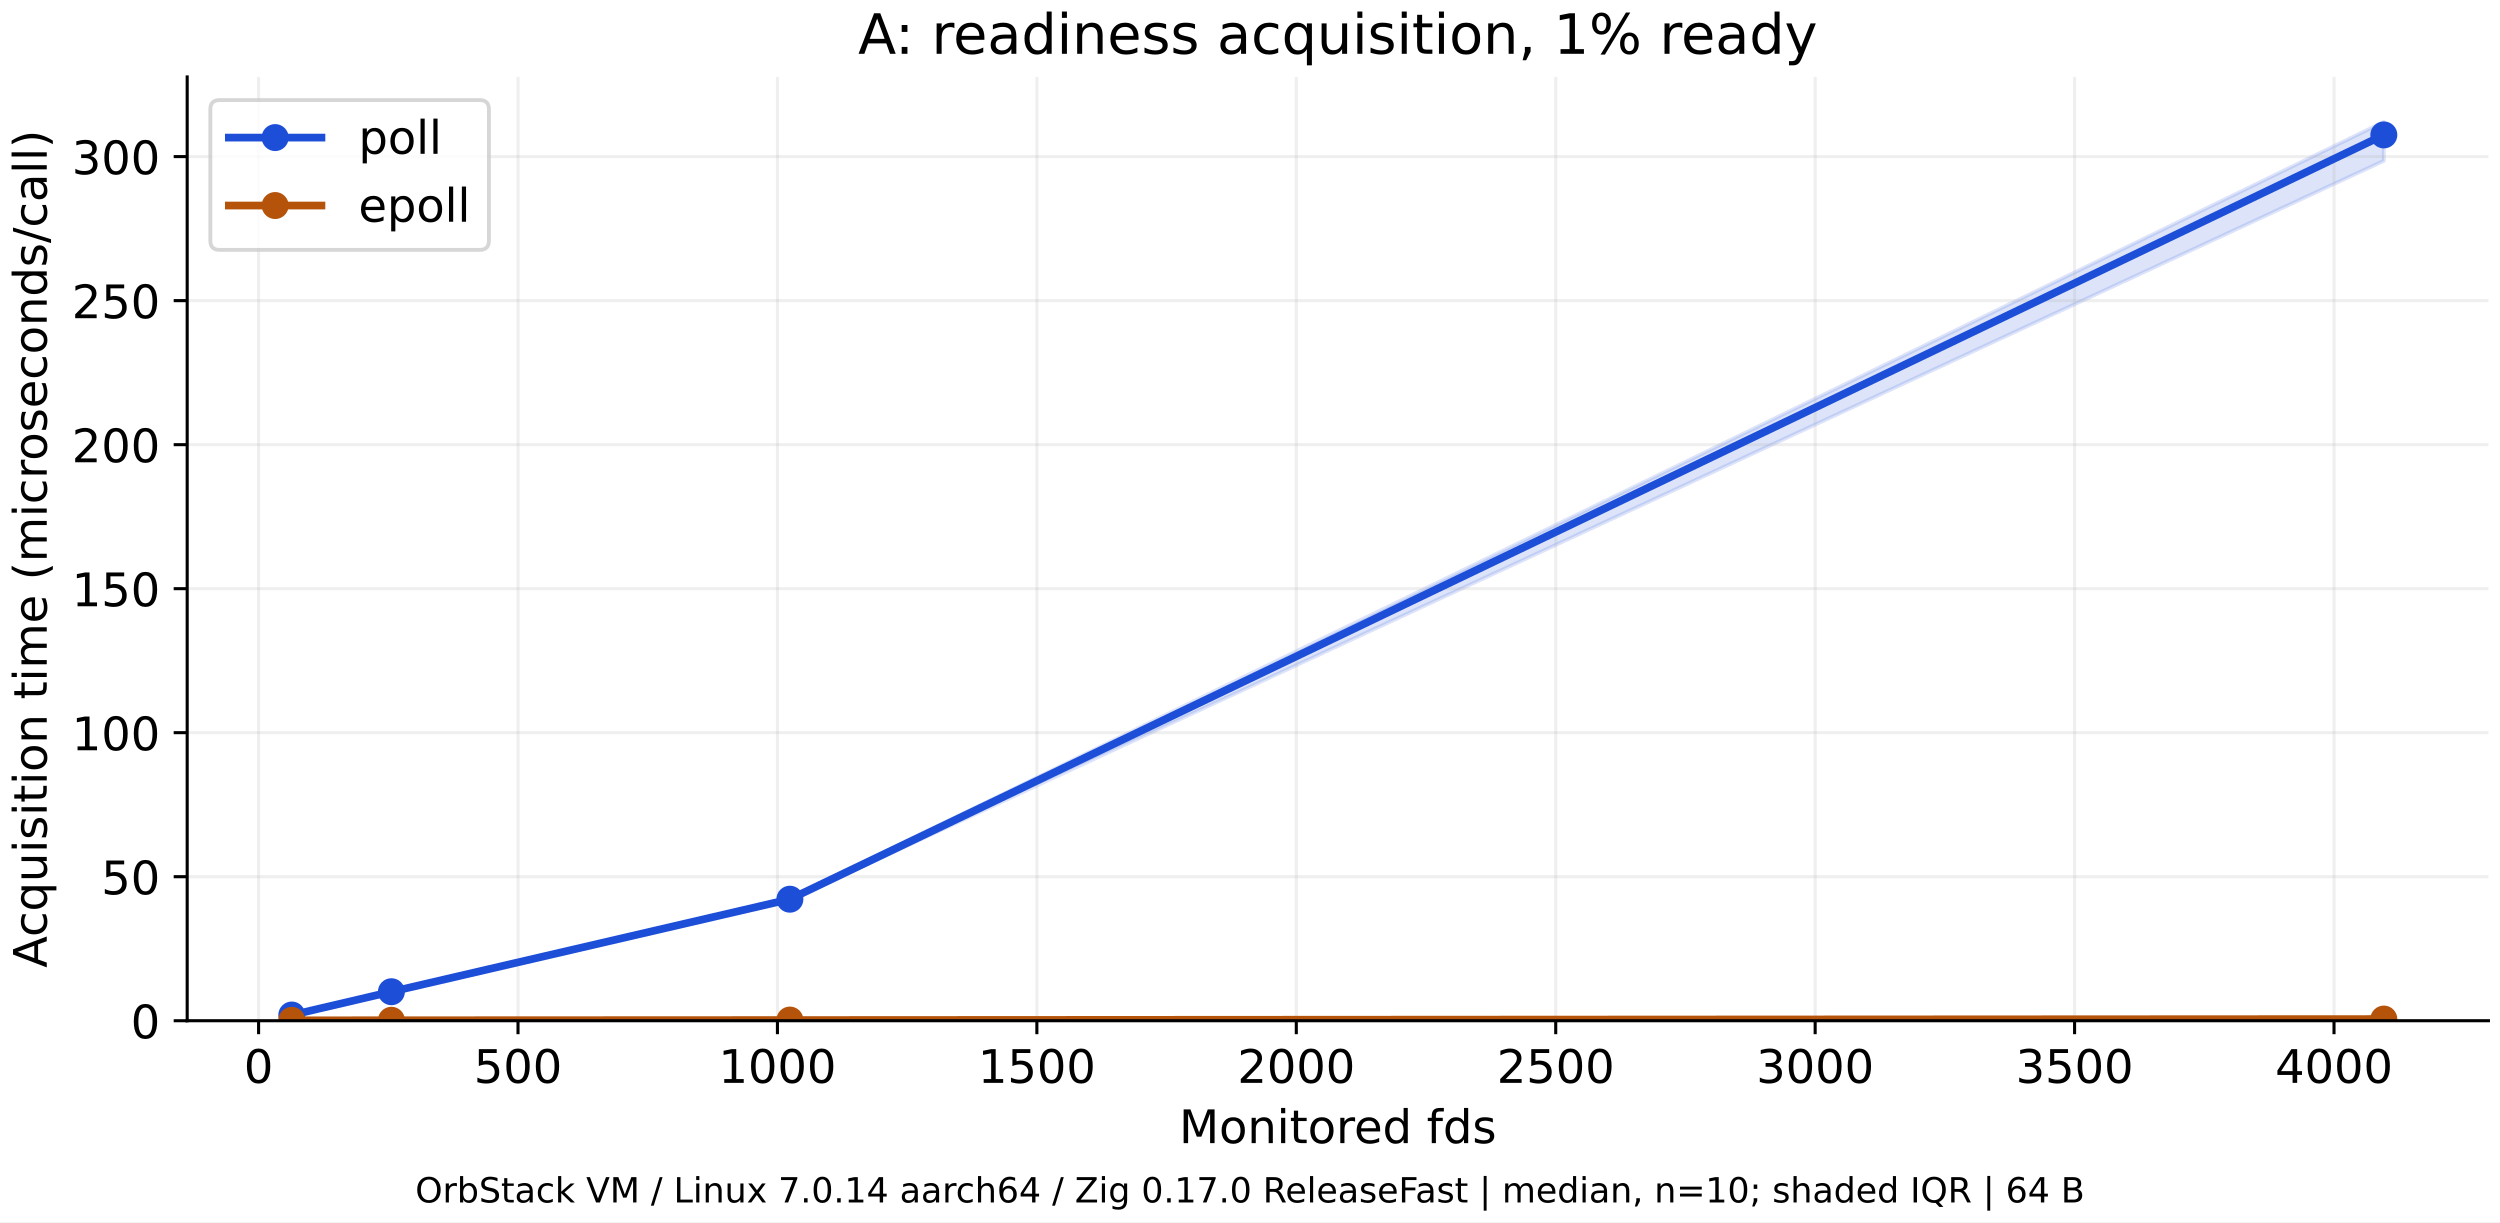
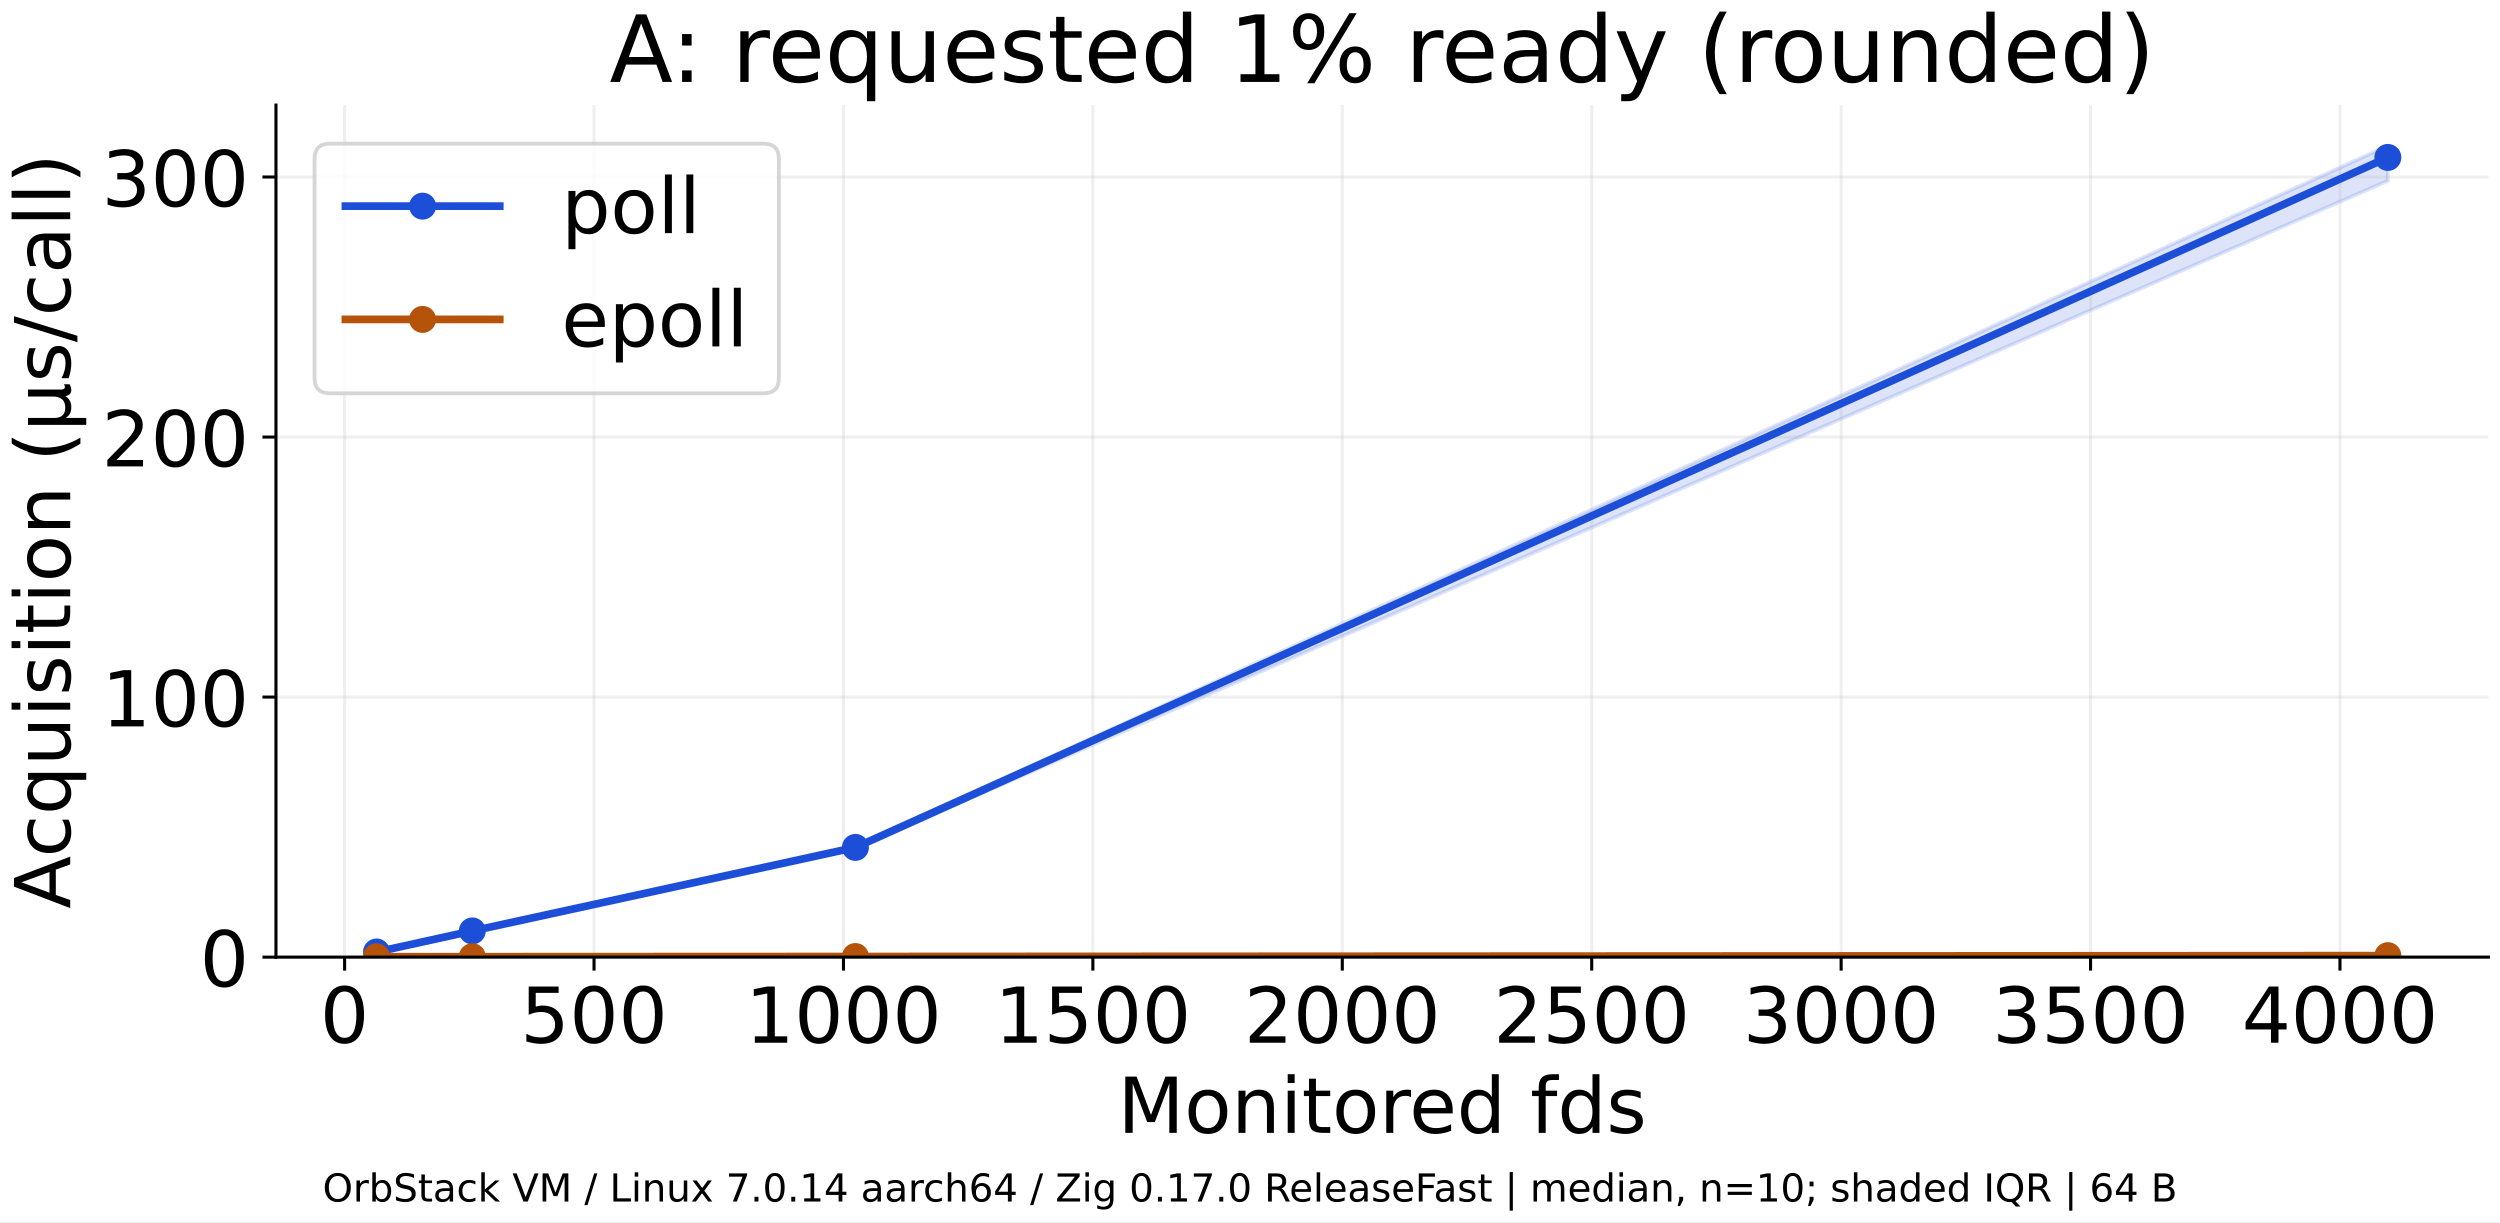
<svg xmlns="http://www.w3.org/2000/svg" xmlns:xlink="http://www.w3.org/1999/xlink" width="648pt" height="316.8pt" viewBox="0 0 648 316.8" version="1.1">
  <defs>
    <style type="text/css">*{stroke-linejoin: round; stroke-linecap: butt}</style>
  </defs>
  <g id="figure_1">
    <g id="patch_1">
      <path d="M 0 316.8  L 648 316.8  L 648 0  L 0 0  z " style="fill: #ffffff" />
    </g>
    <g id="axes_1">
      <g id="patch_2">
-         <path d="M 48.519 264.572  L 645 264.572  L 645 19.942  L 48.519 19.942  z " style="fill: #ffffff" />
+         <path d="M 71.531 248.087  L 645 248.087  L 645 27.236  L 71.531 27.236  z " style="fill: #ffffff" />
      </g>
      <g id="FillBetweenPolyCollection_1">
        <defs>
-           <path id="m2135a5286d" d="M 75.632 -53.749  L 75.632 -53.671  L 101.453 -59.698  L 204.74 -83.496  L 617.887 -275.113  L 617.887 -285.214  L 617.887 -285.214  L 204.74 -84.104  L 101.453 -59.762  L 75.632 -53.749  z " style="stroke: #1d4ed8; stroke-opacity: 0.15" />
-         </defs>
-         <g clip-path="url(#p62ceeb73d3)">
-           <use xlink:href="#m2135a5286d" x="0" y="316.8" style="fill: #1d4ed8; fill-opacity: 0.15; stroke: #1d4ed8; stroke-opacity: 0.15" />
+           <path id="m44c5fb5c9b" d="M 97.598 -70.086  L 97.598 -70.016  L 122.424 -75.456  L 221.726 -96.941  L 618.933 -269.932  L 618.933 -279.051  L 618.933 -279.051  L 221.726 -97.49  L 122.424 -75.514  L 97.598 -70.086  z " style="stroke: #1d4ed8; stroke-opacity: 0.15" />
+         </defs>
+         <g clip-path="url(#p340777f75c)">
+           <use xlink:href="#m44c5fb5c9b" x="0" y="316.8" style="fill: #1d4ed8; fill-opacity: 0.15; stroke: #1d4ed8; stroke-opacity: 0.15" />
        </g>
      </g>
      <g id="FillBetweenPolyCollection_2">
        <defs>
-           <path id="mfe7faf904c" d="M 75.632 -52.332  L 75.632 -52.329  L 101.453 -52.343  L 204.74 -52.397  L 617.887 -52.644  L 617.887 -52.669  L 617.887 -52.669  L 204.74 -52.415  L 101.453 -52.349  L 75.632 -52.332  z " style="stroke: #b45309; stroke-opacity: 0.15" />
-         </defs>
-         <g clip-path="url(#p62ceeb73d3)">
-           <use xlink:href="#mfe7faf904c" x="0" y="316.8" style="fill: #b45309; fill-opacity: 0.15; stroke: #b45309; stroke-opacity: 0.15" />
+           <path id="mfb9425d929" d="M 97.598 -68.806  L 97.598 -68.804  L 122.424 -68.817  L 221.726 -68.866  L 618.933 -69.088  L 618.933 -69.111  L 618.933 -69.111  L 221.726 -68.882  L 122.424 -68.822  L 97.598 -68.806  z " style="stroke: #b45309; stroke-opacity: 0.15" />
+         </defs>
+         <g clip-path="url(#p340777f75c)">
+           <use xlink:href="#mfb9425d929" x="0" y="316.8" style="fill: #b45309; fill-opacity: 0.15; stroke: #b45309; stroke-opacity: 0.15" />
        </g>
      </g>
      <g id="matplotlib.axis_1">
        <g id="xtick_1">
          <g id="line2d_1">
-             <path d="M 67.025 264.572  L 67.025 19.942  " clip-path="url(#p62ceeb73d3)" style="fill: none; stroke: #b0b0b0; stroke-opacity: 0.2; stroke-width: 0.8; stroke-linecap: square" />
+             <path d="M 89.323 248.087  L 89.323 27.236  " clip-path="url(#p340777f75c)" style="fill: none; stroke: #b0b0b0; stroke-opacity: 0.2; stroke-width: 0.8; stroke-linecap: square" />
          </g>
          <g id="line2d_2">
            <defs>
-               <path id="me561298a15" d="M 0 0  L 0 3.5  " style="stroke: #000000; stroke-width: 0.8" />
+               <path id="m02d03e270e" d="M 0 0  L 0 3.5  " style="stroke: #000000; stroke-width: 0.8" />
            </defs>
            <g>
-               <use xlink:href="#me561298a15" x="67.025" y="264.572" style="stroke: #000000; stroke-width: 0.8" />
+               <use xlink:href="#m02d03e270e" x="89.323" y="248.087" style="stroke: #000000; stroke-width: 0.8" />
            </g>
          </g>
          <g id="text_1">
-             <text style="font-size: 12px; font-family: 'DejaVu Sans'; text-anchor: middle" x="67.025" y="280.69" transform="rotate(-0 67.02453 280.6899)">0</text>
+             <text style="font-size: 20px; font-family: 'DejaVu Sans'; text-anchor: middle" x="89.323" y="270.284" transform="rotate(-0 89.32307 270.2837)">0</text>
          </g>
        </g>
        <g id="xtick_2">
          <g id="line2d_3">
-             <path d="M 134.268 264.572  L 134.268 19.942  " clip-path="url(#p62ceeb73d3)" style="fill: none; stroke: #b0b0b0; stroke-opacity: 0.2; stroke-width: 0.8; stroke-linecap: square" />
+             <path d="M 153.973 248.087  L 153.973 27.236  " clip-path="url(#p340777f75c)" style="fill: none; stroke: #b0b0b0; stroke-opacity: 0.2; stroke-width: 0.8; stroke-linecap: square" />
          </g>
          <g id="line2d_4">
            <g>
-               <use xlink:href="#me561298a15" x="134.268" y="264.572" style="stroke: #000000; stroke-width: 0.8" />
+               <use xlink:href="#m02d03e270e" x="153.973" y="248.087" style="stroke: #000000; stroke-width: 0.8" />
            </g>
          </g>
          <g id="text_2">
-             <text style="font-size: 12px; font-family: 'DejaVu Sans'; text-anchor: middle" x="134.268" y="280.69" transform="rotate(-0 134.2685 280.6899)">500</text>
+             <text style="font-size: 20px; font-family: 'DejaVu Sans'; text-anchor: middle" x="153.973" y="270.284" transform="rotate(-0 153.9727 270.2837)">500</text>
          </g>
        </g>
        <g id="xtick_3">
          <g id="line2d_5">
-             <path d="M 201.512 264.572  L 201.512 19.942  " clip-path="url(#p62ceeb73d3)" style="fill: none; stroke: #b0b0b0; stroke-opacity: 0.2; stroke-width: 0.8; stroke-linecap: square" />
+             <path d="M 218.622 248.087  L 218.622 27.236  " clip-path="url(#p340777f75c)" style="fill: none; stroke: #b0b0b0; stroke-opacity: 0.2; stroke-width: 0.8; stroke-linecap: square" />
          </g>
          <g id="line2d_6">
            <g>
-               <use xlink:href="#me561298a15" x="201.512" y="264.572" style="stroke: #000000; stroke-width: 0.8" />
+               <use xlink:href="#m02d03e270e" x="218.622" y="248.087" style="stroke: #000000; stroke-width: 0.8" />
            </g>
          </g>
          <g id="text_3">
-             <text style="font-size: 12px; font-family: 'DejaVu Sans'; text-anchor: middle" x="201.512" y="280.69" transform="rotate(-0 201.5124 280.6899)">1000</text>
+             <text style="font-size: 20px; font-family: 'DejaVu Sans'; text-anchor: middle" x="218.622" y="270.284" transform="rotate(-0 218.6224 270.2837)">1000</text>
          </g>
        </g>
        <g id="xtick_4">
          <g id="line2d_7">
-             <path d="M 268.756 264.572  L 268.756 19.942  " clip-path="url(#p62ceeb73d3)" style="fill: none; stroke: #b0b0b0; stroke-opacity: 0.2; stroke-width: 0.8; stroke-linecap: square" />
+             <path d="M 283.272 248.087  L 283.272 27.236  " clip-path="url(#p340777f75c)" style="fill: none; stroke: #b0b0b0; stroke-opacity: 0.2; stroke-width: 0.8; stroke-linecap: square" />
          </g>
          <g id="line2d_8">
            <g>
-               <use xlink:href="#me561298a15" x="268.756" y="264.572" style="stroke: #000000; stroke-width: 0.8" />
+               <use xlink:href="#m02d03e270e" x="283.272" y="248.087" style="stroke: #000000; stroke-width: 0.8" />
            </g>
          </g>
          <g id="text_4">
-             <text style="font-size: 12px; font-family: 'DejaVu Sans'; text-anchor: middle" x="268.756" y="280.69" transform="rotate(-0 268.7564 280.6899)">1500</text>
+             <text style="font-size: 20px; font-family: 'DejaVu Sans'; text-anchor: middle" x="283.272" y="270.284" transform="rotate(-0 283.272 270.2837)">1500</text>
          </g>
        </g>
        <g id="xtick_5">
          <g id="line2d_9">
-             <path d="M 336 264.572  L 336 19.942  " clip-path="url(#p62ceeb73d3)" style="fill: none; stroke: #b0b0b0; stroke-opacity: 0.2; stroke-width: 0.8; stroke-linecap: square" />
+             <path d="M 347.922 248.087  L 347.922 27.236  " clip-path="url(#p340777f75c)" style="fill: none; stroke: #b0b0b0; stroke-opacity: 0.2; stroke-width: 0.8; stroke-linecap: square" />
          </g>
          <g id="line2d_10">
            <g>
-               <use xlink:href="#me561298a15" x="336" y="264.572" style="stroke: #000000; stroke-width: 0.8" />
+               <use xlink:href="#m02d03e270e" x="347.922" y="248.087" style="stroke: #000000; stroke-width: 0.8" />
            </g>
          </g>
          <g id="text_5">
-             <text style="font-size: 12px; font-family: 'DejaVu Sans'; text-anchor: middle" x="336" y="280.69" transform="rotate(-0 336.0003 280.6899)">2000</text>
+             <text style="font-size: 20px; font-family: 'DejaVu Sans'; text-anchor: middle" x="347.922" y="270.284" transform="rotate(-0 347.9217 270.2837)">2000</text>
          </g>
        </g>
        <g id="xtick_6">
          <g id="line2d_11">
-             <path d="M 403.244 264.572  L 403.244 19.942  " clip-path="url(#p62ceeb73d3)" style="fill: none; stroke: #b0b0b0; stroke-opacity: 0.2; stroke-width: 0.8; stroke-linecap: square" />
+             <path d="M 412.571 248.087  L 412.571 27.236  " clip-path="url(#p340777f75c)" style="fill: none; stroke: #b0b0b0; stroke-opacity: 0.2; stroke-width: 0.8; stroke-linecap: square" />
          </g>
          <g id="line2d_12">
            <g>
-               <use xlink:href="#me561298a15" x="403.244" y="264.572" style="stroke: #000000; stroke-width: 0.8" />
+               <use xlink:href="#m02d03e270e" x="412.571" y="248.087" style="stroke: #000000; stroke-width: 0.8" />
            </g>
          </g>
          <g id="text_6">
-             <text style="font-size: 12px; font-family: 'DejaVu Sans'; text-anchor: middle" x="403.244" y="280.69" transform="rotate(-0 403.2443 280.6899)">2500</text>
+             <text style="font-size: 20px; font-family: 'DejaVu Sans'; text-anchor: middle" x="412.571" y="270.284" transform="rotate(-0 412.5713 270.2837)">2500</text>
          </g>
        </g>
        <g id="xtick_7">
          <g id="line2d_13">
-             <path d="M 470.488 264.572  L 470.488 19.942  " clip-path="url(#p62ceeb73d3)" style="fill: none; stroke: #b0b0b0; stroke-opacity: 0.2; stroke-width: 0.8; stroke-linecap: square" />
+             <path d="M 477.221 248.087  L 477.221 27.236  " clip-path="url(#p340777f75c)" style="fill: none; stroke: #b0b0b0; stroke-opacity: 0.2; stroke-width: 0.8; stroke-linecap: square" />
          </g>
          <g id="line2d_14">
            <g>
-               <use xlink:href="#me561298a15" x="470.488" y="264.572" style="stroke: #000000; stroke-width: 0.8" />
+               <use xlink:href="#m02d03e270e" x="477.221" y="248.087" style="stroke: #000000; stroke-width: 0.8" />
            </g>
          </g>
          <g id="text_7">
-             <text style="font-size: 12px; font-family: 'DejaVu Sans'; text-anchor: middle" x="470.488" y="280.69" transform="rotate(-0 470.4882 280.6899)">3000</text>
+             <text style="font-size: 20px; font-family: 'DejaVu Sans'; text-anchor: middle" x="477.221" y="270.284" transform="rotate(-0 477.221 270.2837)">3000</text>
          </g>
        </g>
        <g id="xtick_8">
          <g id="line2d_15">
-             <path d="M 537.732 264.572  L 537.732 19.942  " clip-path="url(#p62ceeb73d3)" style="fill: none; stroke: #b0b0b0; stroke-opacity: 0.2; stroke-width: 0.8; stroke-linecap: square" />
+             <path d="M 541.871 248.087  L 541.871 27.236  " clip-path="url(#p340777f75c)" style="fill: none; stroke: #b0b0b0; stroke-opacity: 0.2; stroke-width: 0.8; stroke-linecap: square" />
          </g>
          <g id="line2d_16">
            <g>
-               <use xlink:href="#me561298a15" x="537.732" y="264.572" style="stroke: #000000; stroke-width: 0.8" />
+               <use xlink:href="#m02d03e270e" x="541.871" y="248.087" style="stroke: #000000; stroke-width: 0.8" />
            </g>
          </g>
          <g id="text_8">
-             <text style="font-size: 12px; font-family: 'DejaVu Sans'; text-anchor: middle" x="537.732" y="280.69" transform="rotate(-0 537.7322 280.6899)">3500</text>
+             <text style="font-size: 20px; font-family: 'DejaVu Sans'; text-anchor: middle" x="541.871" y="270.284" transform="rotate(-0 541.8706 270.2837)">3500</text>
          </g>
        </g>
        <g id="xtick_9">
          <g id="line2d_17">
-             <path d="M 604.976 264.572  L 604.976 19.942  " clip-path="url(#p62ceeb73d3)" style="fill: none; stroke: #b0b0b0; stroke-opacity: 0.2; stroke-width: 0.8; stroke-linecap: square" />
+             <path d="M 606.52 248.087  L 606.52 27.236  " clip-path="url(#p340777f75c)" style="fill: none; stroke: #b0b0b0; stroke-opacity: 0.2; stroke-width: 0.8; stroke-linecap: square" />
          </g>
          <g id="line2d_18">
            <g>
-               <use xlink:href="#me561298a15" x="604.976" y="264.572" style="stroke: #000000; stroke-width: 0.8" />
+               <use xlink:href="#m02d03e270e" x="606.52" y="248.087" style="stroke: #000000; stroke-width: 0.8" />
            </g>
          </g>
          <g id="text_9">
-             <text style="font-size: 12px; font-family: 'DejaVu Sans'; text-anchor: middle" x="604.976" y="280.69" transform="rotate(-0 604.9762 280.6899)">4000</text>
+             <text style="font-size: 20px; font-family: 'DejaVu Sans'; text-anchor: middle" x="606.52" y="270.284" transform="rotate(-0 606.5203 270.2837)">4000</text>
          </g>
        </g>
        <g id="text_10">
-           <text style="font-size: 12px; font-family: 'DejaVu Sans'; text-anchor: middle" x="346.759" y="296.304" transform="rotate(-0 346.7594 296.3037)">Monitored fds</text>
+           <text style="font-size: 20px; font-family: 'DejaVu Sans'; text-anchor: middle" x="358.266" y="293.64" transform="rotate(-0 358.2656 293.6399)">Monitored fds</text>
        </g>
      </g>
      <g id="matplotlib.axis_2">
        <g id="ytick_1">
          <g id="line2d_19">
-             <path d="M 48.519 264.572  L 645 264.572  " clip-path="url(#p62ceeb73d3)" style="fill: none; stroke: #b0b0b0; stroke-opacity: 0.2; stroke-width: 0.8; stroke-linecap: square" />
+             <path d="M 71.531 248.087  L 645 248.087  " clip-path="url(#p340777f75c)" style="fill: none; stroke: #b0b0b0; stroke-opacity: 0.2; stroke-width: 0.8; stroke-linecap: square" />
          </g>
          <g id="line2d_20">
            <defs>
-               <path id="m66d98b5df4" d="M 0 0  L -3.5 0  " style="stroke: #000000; stroke-width: 0.8" />
+               <path id="m3e76b47a35" d="M 0 0  L -3.5 0  " style="stroke: #000000; stroke-width: 0.8" />
            </defs>
            <g>
-               <use xlink:href="#m66d98b5df4" x="48.519" y="264.572" style="stroke: #000000; stroke-width: 0.8" />
+               <use xlink:href="#m3e76b47a35" x="71.531" y="248.087" style="stroke: #000000; stroke-width: 0.8" />
            </g>
          </g>
          <g id="text_11">
-             <text style="font-size: 12px; font-family: 'DejaVu Sans'; text-anchor: end" x="41.519" y="269.131" transform="rotate(-0 41.51899 269.1308)">0</text>
+             <text style="font-size: 20px; font-family: 'DejaVu Sans'; text-anchor: end" x="64.531" y="255.685" transform="rotate(-0 64.53149 255.6852)">0</text>
          </g>
        </g>
        <g id="ytick_2">
          <g id="line2d_21">
-             <path d="M 48.519 227.242  L 645 227.242  " clip-path="url(#p62ceeb73d3)" style="fill: none; stroke: #b0b0b0; stroke-opacity: 0.2; stroke-width: 0.8; stroke-linecap: square" />
+             <path d="M 71.531 180.685  L 645 180.685  " clip-path="url(#p340777f75c)" style="fill: none; stroke: #b0b0b0; stroke-opacity: 0.2; stroke-width: 0.8; stroke-linecap: square" />
          </g>
          <g id="line2d_22">
            <g>
-               <use xlink:href="#m66d98b5df4" x="48.519" y="227.242" style="stroke: #000000; stroke-width: 0.8" />
+               <use xlink:href="#m3e76b47a35" x="71.531" y="180.685" style="stroke: #000000; stroke-width: 0.8" />
            </g>
          </g>
          <g id="text_12">
-             <text style="font-size: 12px; font-family: 'DejaVu Sans'; text-anchor: end" x="41.519" y="231.801" transform="rotate(-0 41.51899 231.8012)">50</text>
+             <text style="font-size: 20px; font-family: 'DejaVu Sans'; text-anchor: end" x="64.531" y="188.283" transform="rotate(-0 64.53149 188.2832)">100</text>
          </g>
        </g>
        <g id="ytick_3">
          <g id="line2d_23">
-             <path d="M 48.519 189.912  L 645 189.912  " clip-path="url(#p62ceeb73d3)" style="fill: none; stroke: #b0b0b0; stroke-opacity: 0.2; stroke-width: 0.8; stroke-linecap: square" />
+             <path d="M 71.531 113.283  L 645 113.283  " clip-path="url(#p340777f75c)" style="fill: none; stroke: #b0b0b0; stroke-opacity: 0.2; stroke-width: 0.8; stroke-linecap: square" />
          </g>
          <g id="line2d_24">
            <g>
-               <use xlink:href="#m66d98b5df4" x="48.519" y="189.912" style="stroke: #000000; stroke-width: 0.8" />
+               <use xlink:href="#m3e76b47a35" x="71.531" y="113.283" style="stroke: #000000; stroke-width: 0.8" />
            </g>
          </g>
          <g id="text_13">
-             <text style="font-size: 12px; font-family: 'DejaVu Sans'; text-anchor: end" x="41.519" y="194.471" transform="rotate(-0 41.51899 194.4715)">100</text>
+             <text style="font-size: 20px; font-family: 'DejaVu Sans'; text-anchor: end" x="64.531" y="120.881" transform="rotate(-0 64.53149 120.8812)">200</text>
          </g>
        </g>
        <g id="ytick_4">
          <g id="line2d_25">
-             <path d="M 48.519 152.583  L 645 152.583  " clip-path="url(#p62ceeb73d3)" style="fill: none; stroke: #b0b0b0; stroke-opacity: 0.2; stroke-width: 0.8; stroke-linecap: square" />
+             <path d="M 71.531 45.881  L 645 45.881  " clip-path="url(#p340777f75c)" style="fill: none; stroke: #b0b0b0; stroke-opacity: 0.2; stroke-width: 0.8; stroke-linecap: square" />
          </g>
          <g id="line2d_26">
            <g>
-               <use xlink:href="#m66d98b5df4" x="48.519" y="152.583" style="stroke: #000000; stroke-width: 0.8" />
+               <use xlink:href="#m3e76b47a35" x="71.531" y="45.881" style="stroke: #000000; stroke-width: 0.8" />
            </g>
          </g>
          <g id="text_14">
-             <text style="font-size: 12px; font-family: 'DejaVu Sans'; text-anchor: end" x="41.519" y="157.142" transform="rotate(-0 41.51899 157.1418)">150</text>
-           </g>
-         </g>
-         <g id="ytick_5">
-           <g id="line2d_27">
-             <path d="M 48.519 115.253  L 645 115.253  " clip-path="url(#p62ceeb73d3)" style="fill: none; stroke: #b0b0b0; stroke-opacity: 0.2; stroke-width: 0.8; stroke-linecap: square" />
-           </g>
-           <g id="line2d_28">
-             <g>
-               <use xlink:href="#m66d98b5df4" x="48.519" y="115.253" style="stroke: #000000; stroke-width: 0.8" />
-             </g>
-           </g>
-           <g id="text_15">
-             <text style="font-size: 12px; font-family: 'DejaVu Sans'; text-anchor: end" x="41.519" y="119.812" transform="rotate(-0 41.51899 119.8121)">200</text>
-           </g>
-         </g>
-         <g id="ytick_6">
-           <g id="line2d_29">
-             <path d="M 48.519 77.923  L 645 77.923  " clip-path="url(#p62ceeb73d3)" style="fill: none; stroke: #b0b0b0; stroke-opacity: 0.2; stroke-width: 0.8; stroke-linecap: square" />
-           </g>
-           <g id="line2d_30">
-             <g>
-               <use xlink:href="#m66d98b5df4" x="48.519" y="77.923" style="stroke: #000000; stroke-width: 0.8" />
-             </g>
-           </g>
-           <g id="text_16">
-             <text style="font-size: 12px; font-family: 'DejaVu Sans'; text-anchor: end" x="41.519" y="82.482" transform="rotate(-0 41.51899 82.48242)">250</text>
-           </g>
-         </g>
-         <g id="ytick_7">
-           <g id="line2d_31">
-             <path d="M 48.519 40.594  L 645 40.594  " clip-path="url(#p62ceeb73d3)" style="fill: none; stroke: #b0b0b0; stroke-opacity: 0.2; stroke-width: 0.8; stroke-linecap: square" />
-           </g>
-           <g id="line2d_32">
-             <g>
-               <use xlink:href="#m66d98b5df4" x="48.519" y="40.594" style="stroke: #000000; stroke-width: 0.8" />
-             </g>
-           </g>
-           <g id="text_17">
-             <text style="font-size: 12px; font-family: 'DejaVu Sans'; text-anchor: end" x="41.519" y="45.153" transform="rotate(-0 41.51899 45.15274)">300</text>
-           </g>
-         </g>
-         <g id="text_18">
-           <text style="font-size: 12px; font-family: 'DejaVu Sans'; text-anchor: middle" x="12.118" y="142.257" transform="rotate(-90 12.11837 142.2569)">Acquisition time (microseconds/call)</text>
-         </g>
-       </g>
-       <g id="line2d_33">
-         <path d="M 75.632 263.094  L 101.453 257.053  L 204.74 233.074  L 617.887 34.971  " clip-path="url(#p62ceeb73d3)" style="fill: none; stroke: #1d4ed8; stroke-width: 2; stroke-linecap: square" />
-         <defs>
-           <path id="me9d000d2ef" d="M 0 3  C 0.796 3 1.559 2.684 2.121 2.121  C 2.684 1.559 3 0.796 3 0  C 3 -0.796 2.684 -1.559 2.121 -2.121  C 1.559 -2.684 0.796 -3 0 -3  C -0.796 -3 -1.559 -2.684 -2.121 -2.121  C -2.684 -1.559 -3 -0.796 -3 0  C -3 0.796 -2.684 1.559 -2.121 2.121  C -1.559 2.684 -0.796 3 0 3  z " style="stroke: #1d4ed8" />
-         </defs>
-         <g clip-path="url(#p62ceeb73d3)">
-           <use xlink:href="#me9d000d2ef" x="75.632" y="263.094" style="fill: #1d4ed8; stroke: #1d4ed8" />
-           <use xlink:href="#me9d000d2ef" x="101.453" y="257.053" style="fill: #1d4ed8; stroke: #1d4ed8" />
-           <use xlink:href="#me9d000d2ef" x="204.74" y="233.074" style="fill: #1d4ed8; stroke: #1d4ed8" />
-           <use xlink:href="#me9d000d2ef" x="617.887" y="34.971" style="fill: #1d4ed8; stroke: #1d4ed8" />
-         </g>
-       </g>
-       <g id="line2d_34">
-         <path d="M 75.632 264.469  L 101.453 264.454  L 204.74 264.4  L 617.887 264.146  " clip-path="url(#p62ceeb73d3)" style="fill: none; stroke: #b45309; stroke-width: 2; stroke-linecap: square" />
-         <defs>
-           <path id="mf425b7c292" d="M 0 3  C 0.796 3 1.559 2.684 2.121 2.121  C 2.684 1.559 3 0.796 3 0  C 3 -0.796 2.684 -1.559 2.121 -2.121  C 1.559 -2.684 0.796 -3 0 -3  C -0.796 -3 -1.559 -2.684 -2.121 -2.121  C -2.684 -1.559 -3 -0.796 -3 0  C -3 0.796 -2.684 1.559 -2.121 2.121  C -1.559 2.684 -0.796 3 0 3  z " style="stroke: #b45309" />
-         </defs>
-         <g clip-path="url(#p62ceeb73d3)">
-           <use xlink:href="#mf425b7c292" x="75.632" y="264.469" style="fill: #b45309; stroke: #b45309" />
-           <use xlink:href="#mf425b7c292" x="101.453" y="264.454" style="fill: #b45309; stroke: #b45309" />
-           <use xlink:href="#mf425b7c292" x="204.74" y="264.4" style="fill: #b45309; stroke: #b45309" />
-           <use xlink:href="#mf425b7c292" x="617.887" y="264.146" style="fill: #b45309; stroke: #b45309" />
+             <text style="font-size: 20px; font-family: 'DejaVu Sans'; text-anchor: end" x="64.531" y="53.479" transform="rotate(-0 64.53149 53.47914)">300</text>
+           </g>
+         </g>
+         <g id="text_15">
+           <text style="font-size: 20px; font-family: 'DejaVu Sans'; text-anchor: middle" x="18.197" y="137.662" transform="rotate(-90 18.19712 137.6616)">Acquisition (µs/call)</text>
+         </g>
+       </g>
+       <g id="line2d_27">
+         <path d="M 97.598 246.753  L 122.424 241.299  L 221.726 219.65  L 618.933 40.805  " clip-path="url(#p340777f75c)" style="fill: none; stroke: #1d4ed8; stroke-width: 2; stroke-linecap: square" />
+         <defs>
+           <path id="mc6457c3eba" d="M 0 3  C 0.796 3 1.559 2.684 2.121 2.121  C 2.684 1.559 3 0.796 3 0  C 3 -0.796 2.684 -1.559 2.121 -2.121  C 1.559 -2.684 0.796 -3 0 -3  C -0.796 -3 -1.559 -2.684 -2.121 -2.121  C -2.684 -1.559 -3 -0.796 -3 0  C -3 0.796 -2.684 1.559 -2.121 2.121  C -1.559 2.684 -0.796 3 0 3  z " style="stroke: #1d4ed8" />
+         </defs>
+         <g clip-path="url(#p340777f75c)">
+           <use xlink:href="#mc6457c3eba" x="97.598" y="246.753" style="fill: #1d4ed8; stroke: #1d4ed8" />
+           <use xlink:href="#mc6457c3eba" x="122.424" y="241.299" style="fill: #1d4ed8; stroke: #1d4ed8" />
+           <use xlink:href="#mc6457c3eba" x="221.726" y="219.65" style="fill: #1d4ed8; stroke: #1d4ed8" />
+           <use xlink:href="#mc6457c3eba" x="618.933" y="40.805" style="fill: #1d4ed8; stroke: #1d4ed8" />
+         </g>
+       </g>
+       <g id="line2d_28">
+         <path d="M 97.598 247.994  L 122.424 247.981  L 221.726 247.931  L 618.933 247.703  " clip-path="url(#p340777f75c)" style="fill: none; stroke: #b45309; stroke-width: 2; stroke-linecap: square" />
+         <defs>
+           <path id="m21ecaa8a1f" d="M 0 3  C 0.796 3 1.559 2.684 2.121 2.121  C 2.684 1.559 3 0.796 3 0  C 3 -0.796 2.684 -1.559 2.121 -2.121  C 1.559 -2.684 0.796 -3 0 -3  C -0.796 -3 -1.559 -2.684 -2.121 -2.121  C -2.684 -1.559 -3 -0.796 -3 0  C -3 0.796 -2.684 1.559 -2.121 2.121  C -1.559 2.684 -0.796 3 0 3  z " style="stroke: #b45309" />
+         </defs>
+         <g clip-path="url(#p340777f75c)">
+           <use xlink:href="#m21ecaa8a1f" x="97.598" y="247.994" style="fill: #b45309; stroke: #b45309" />
+           <use xlink:href="#m21ecaa8a1f" x="122.424" y="247.981" style="fill: #b45309; stroke: #b45309" />
+           <use xlink:href="#m21ecaa8a1f" x="221.726" y="247.931" style="fill: #b45309; stroke: #b45309" />
+           <use xlink:href="#m21ecaa8a1f" x="618.933" y="247.703" style="fill: #b45309; stroke: #b45309" />
        </g>
      </g>
      <g id="patch_3">
-         <path d="M 48.519 264.572  L 48.519 19.942  " style="fill: none; stroke: #000000; stroke-width: 0.8; stroke-linejoin: miter; stroke-linecap: square" />
+         <path d="M 71.531 248.087  L 71.531 27.236  " style="fill: none; stroke: #000000; stroke-width: 0.8; stroke-linejoin: miter; stroke-linecap: square" />
      </g>
      <g id="patch_4">
-         <path d="M 48.519 264.572  L 645 264.572  " style="fill: none; stroke: #000000; stroke-width: 0.8; stroke-linejoin: miter; stroke-linecap: square" />
-       </g>
-       <g id="text_19">
-         <text style="font-size: 14.4px; font-family: 'DejaVu Sans'; text-anchor: middle" x="346.759" y="13.942" transform="rotate(-0 346.7594 13.94199)">A: readiness acquisition, 1% ready</text>
+         <path d="M 71.531 248.087  L 645 248.087  " style="fill: none; stroke: #000000; stroke-width: 0.8; stroke-linejoin: miter; stroke-linecap: square" />
+       </g>
+       <g id="text_16">
+         <text style="font-size: 24px; font-family: 'DejaVu Sans'; text-anchor: middle" x="358.266" y="21.236" transform="rotate(-0 358.2656 21.23649)">A: requested 1% ready (rounded)</text>
      </g>
      <g id="legend_1">
        <g id="patch_5">
-           <path d="M 56.919 64.769  L 124.331 64.769  Q 126.731 64.769 126.731 62.369  L 126.731 28.342  Q 126.731 25.942 124.331 25.942  L 56.919 25.942  Q 54.519 25.942 54.519 28.342  L 54.519 62.369  Q 54.519 64.769 56.919 64.769  z " style="fill: #ffffff; opacity: 0.8; stroke: #cccccc; stroke-linejoin: miter" />
-         </g>
-         <g id="line2d_35">
-           <path d="M 59.319 35.66  L 71.319 35.66  L 83.319 35.66  " style="fill: none; stroke: #1d4ed8; stroke-width: 2; stroke-linecap: square" />
+           <path d="M 85.531 101.949  L 197.885 101.949  Q 201.885 101.949 201.885 97.949  L 201.885 41.236  Q 201.885 37.236 197.885 37.236  L 85.531 37.236  Q 81.531 37.236 81.531 41.236  L 81.531 97.949  Q 81.531 101.949 85.531 101.949  z " style="fill: #ffffff; opacity: 0.8; stroke: #cccccc; stroke-linejoin: miter" />
+         </g>
+         <g id="line2d_29">
+           <path d="M 89.531 53.433  L 109.531 53.433  L 129.531 53.433  " style="fill: none; stroke: #1d4ed8; stroke-width: 2; stroke-linecap: square" />
          <g>
-             <use xlink:href="#me9d000d2ef" x="71.319" y="35.66" style="fill: #1d4ed8; stroke: #1d4ed8" />
-           </g>
-         </g>
-         <g id="text_20">
-           <text style="font-size: 12px; font-family: 'DejaVu Sans'; text-anchor: start" x="92.919" y="39.86" transform="rotate(-0 92.91899 39.86012)">poll</text>
-         </g>
-         <g id="line2d_36">
-           <path d="M 59.319 53.274  L 71.319 53.274  L 83.319 53.274  " style="fill: none; stroke: #b45309; stroke-width: 2; stroke-linecap: square" />
+             <use xlink:href="#mc6457c3eba" x="109.531" y="53.433" style="fill: #1d4ed8; stroke: #1d4ed8" />
+           </g>
+         </g>
+         <g id="text_17">
+           <text style="font-size: 20px; font-family: 'DejaVu Sans'; text-anchor: start" x="145.531" y="60.433" transform="rotate(-0 145.5315 60.43337)">poll</text>
+         </g>
+         <g id="line2d_30">
+           <path d="M 89.531 82.79  L 109.531 82.79  L 129.531 82.79  " style="fill: none; stroke: #b45309; stroke-width: 2; stroke-linecap: square" />
          <g>
-             <use xlink:href="#mf425b7c292" x="71.319" y="53.274" style="fill: #b45309; stroke: #b45309" />
-           </g>
-         </g>
-         <g id="text_21">
-           <text style="font-size: 12px; font-family: 'DejaVu Sans'; text-anchor: start" x="92.919" y="57.474" transform="rotate(-0 92.91899 57.47387)">epoll</text>
+             <use xlink:href="#m21ecaa8a1f" x="109.531" y="82.79" style="fill: #b45309; stroke: #b45309" />
+           </g>
+         </g>
+         <g id="text_18">
+           <text style="font-size: 20px; font-family: 'DejaVu Sans'; text-anchor: start" x="145.531" y="89.79" transform="rotate(-0 145.5315 89.78961)">epoll</text>
        </g>
      </g>
    </g>
-     <g id="text_22">
-       <text style="font-size: 9px; font-family: 'DejaVu Sans'; text-anchor: middle" x="324" y="311.678" transform="rotate(-0 324 311.6777)">OrbStack VM / Linux 7.0.14 aarch64 / Zig 0.17.0 ReleaseFast | median, n=10; shaded IQR | 64 B</text>
+     <g id="text_19">
+       <text style="font-size: 10px; font-family: 'DejaVu Sans'; text-anchor: middle" x="324" y="311.442" transform="rotate(-0 324 311.4419)">OrbStack VM / Linux 7.0.14 aarch64 / Zig 0.17.0 ReleaseFast | median, n=10; shaded IQR | 64 B</text>
    </g>
  </g>
  <defs>
-     <clipPath id="p62ceeb73d3">
-       <rect x="48.519" y="19.942" width="596.481" height="244.63" />
+     <clipPath id="p340777f75c">
+       <rect x="71.531" y="27.236" width="573.468" height="220.85" />
    </clipPath>
  </defs>
</svg>
